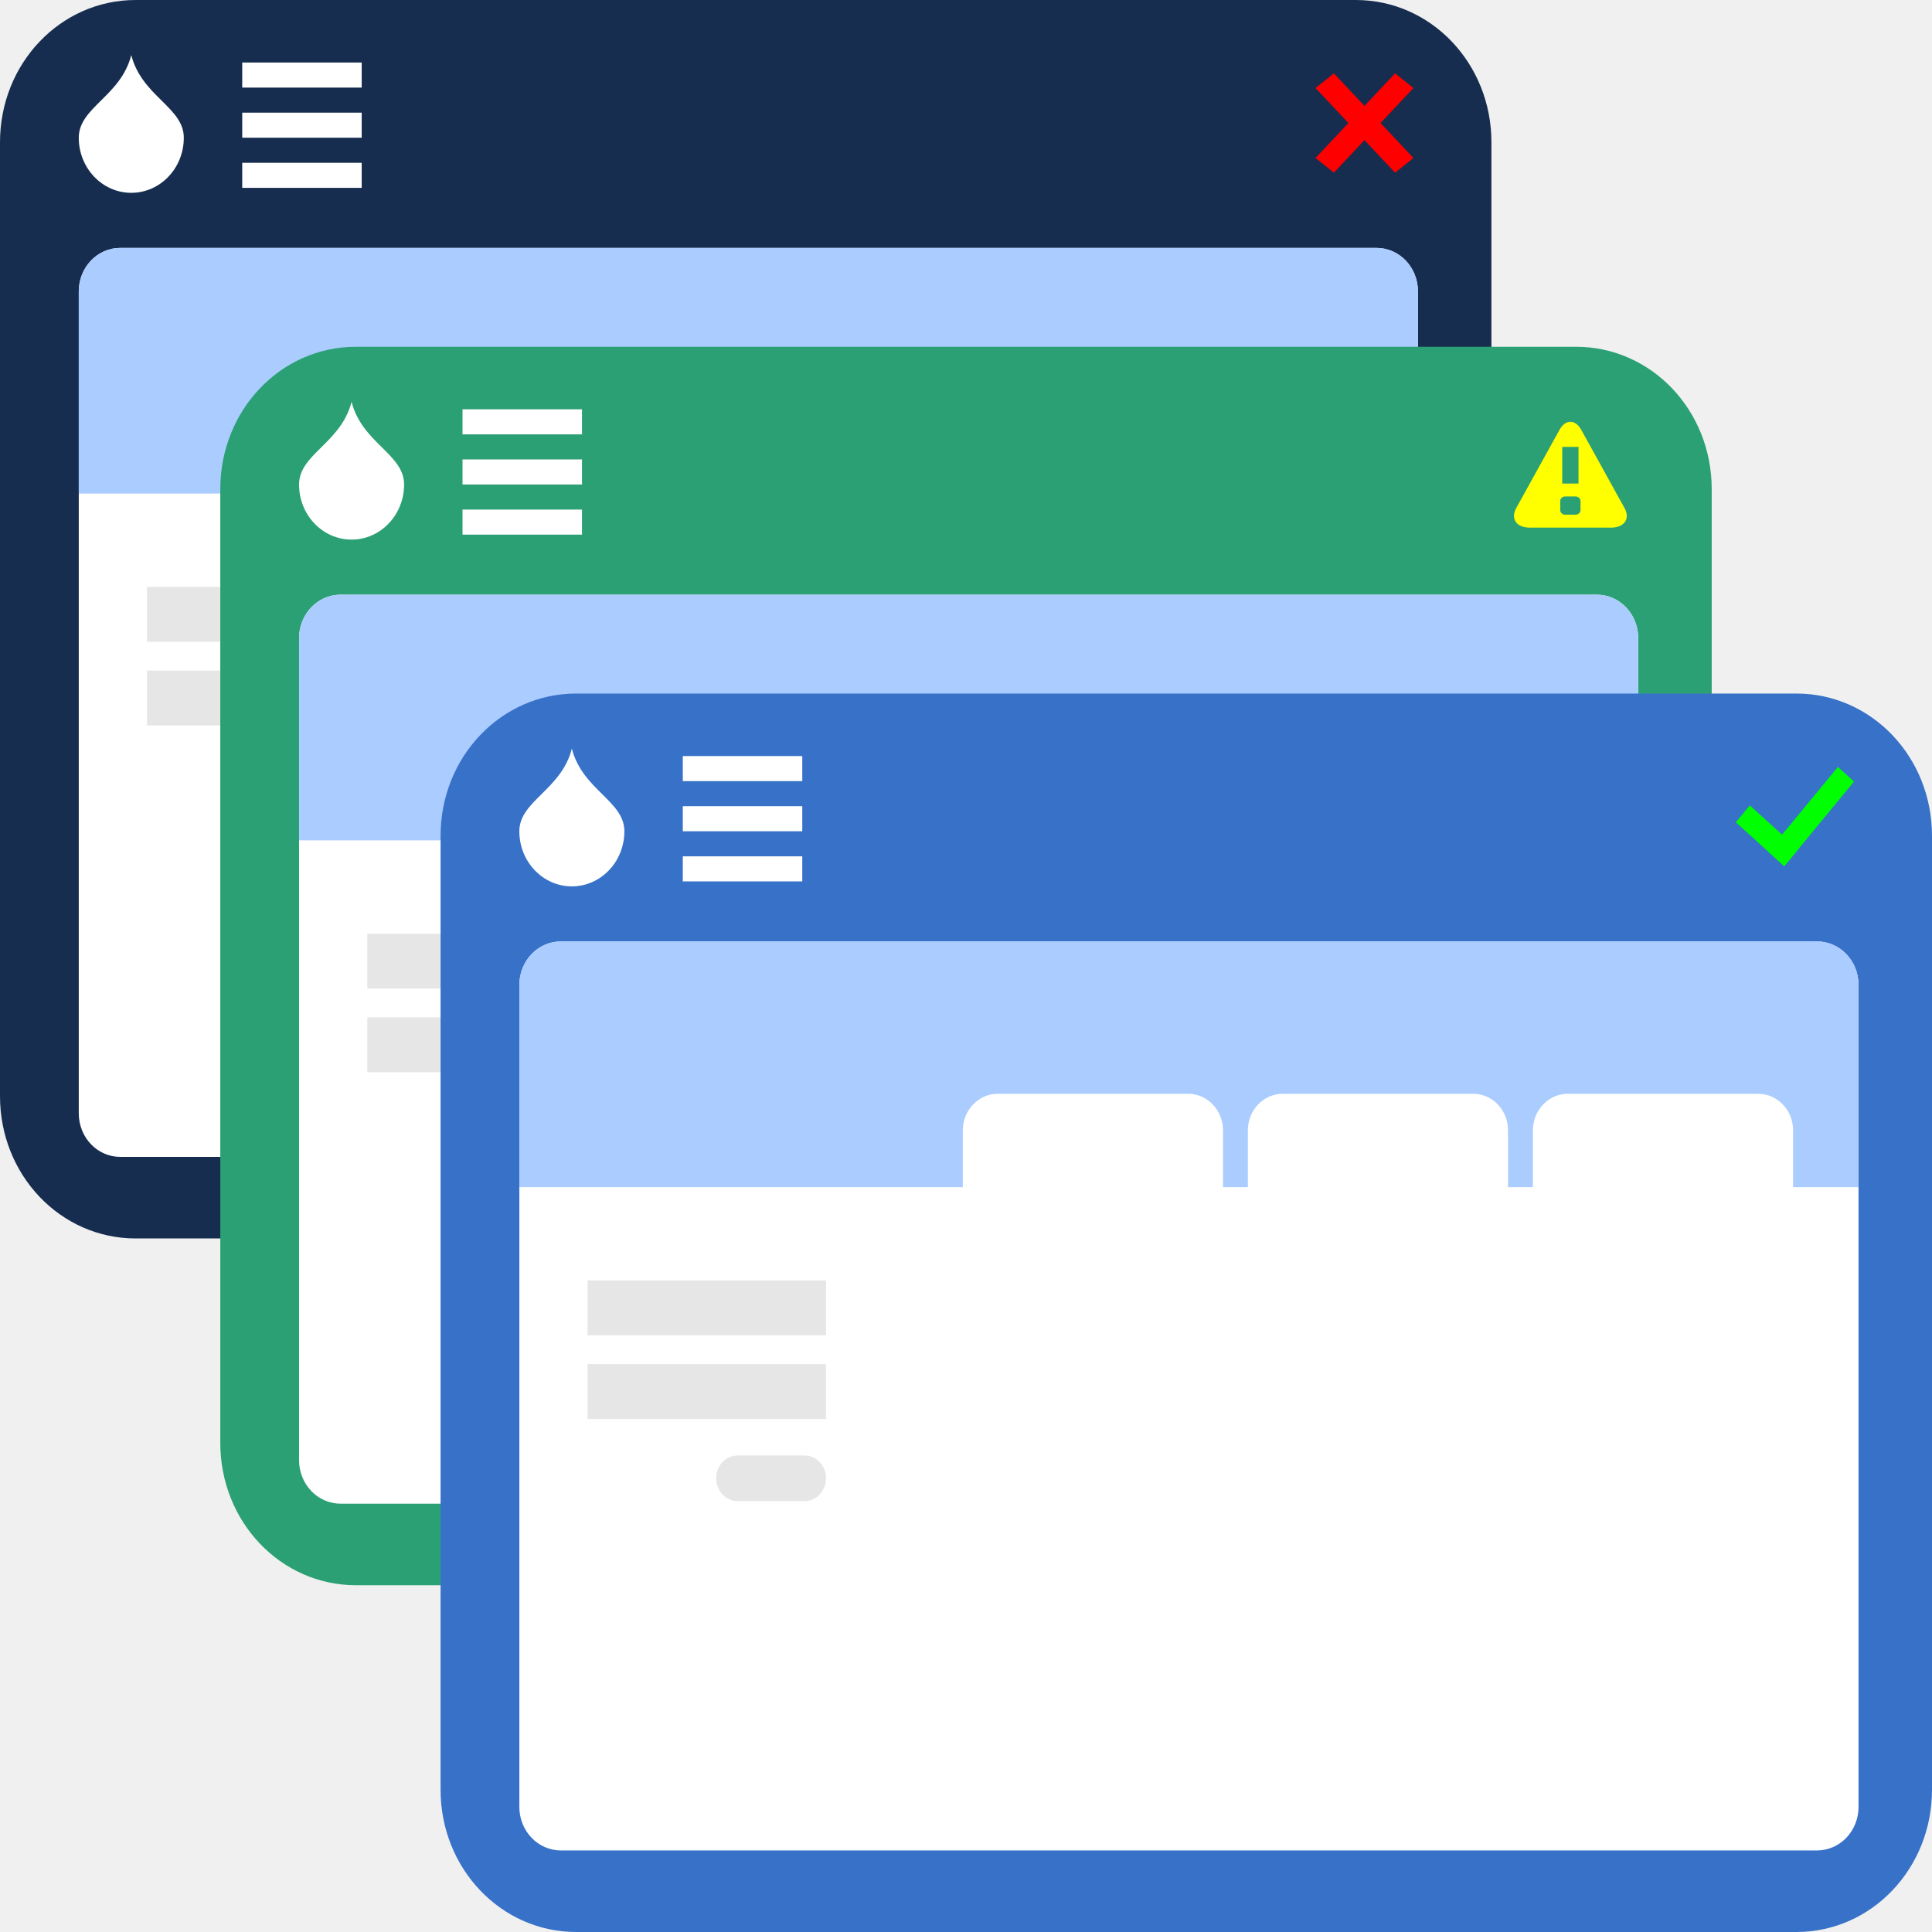
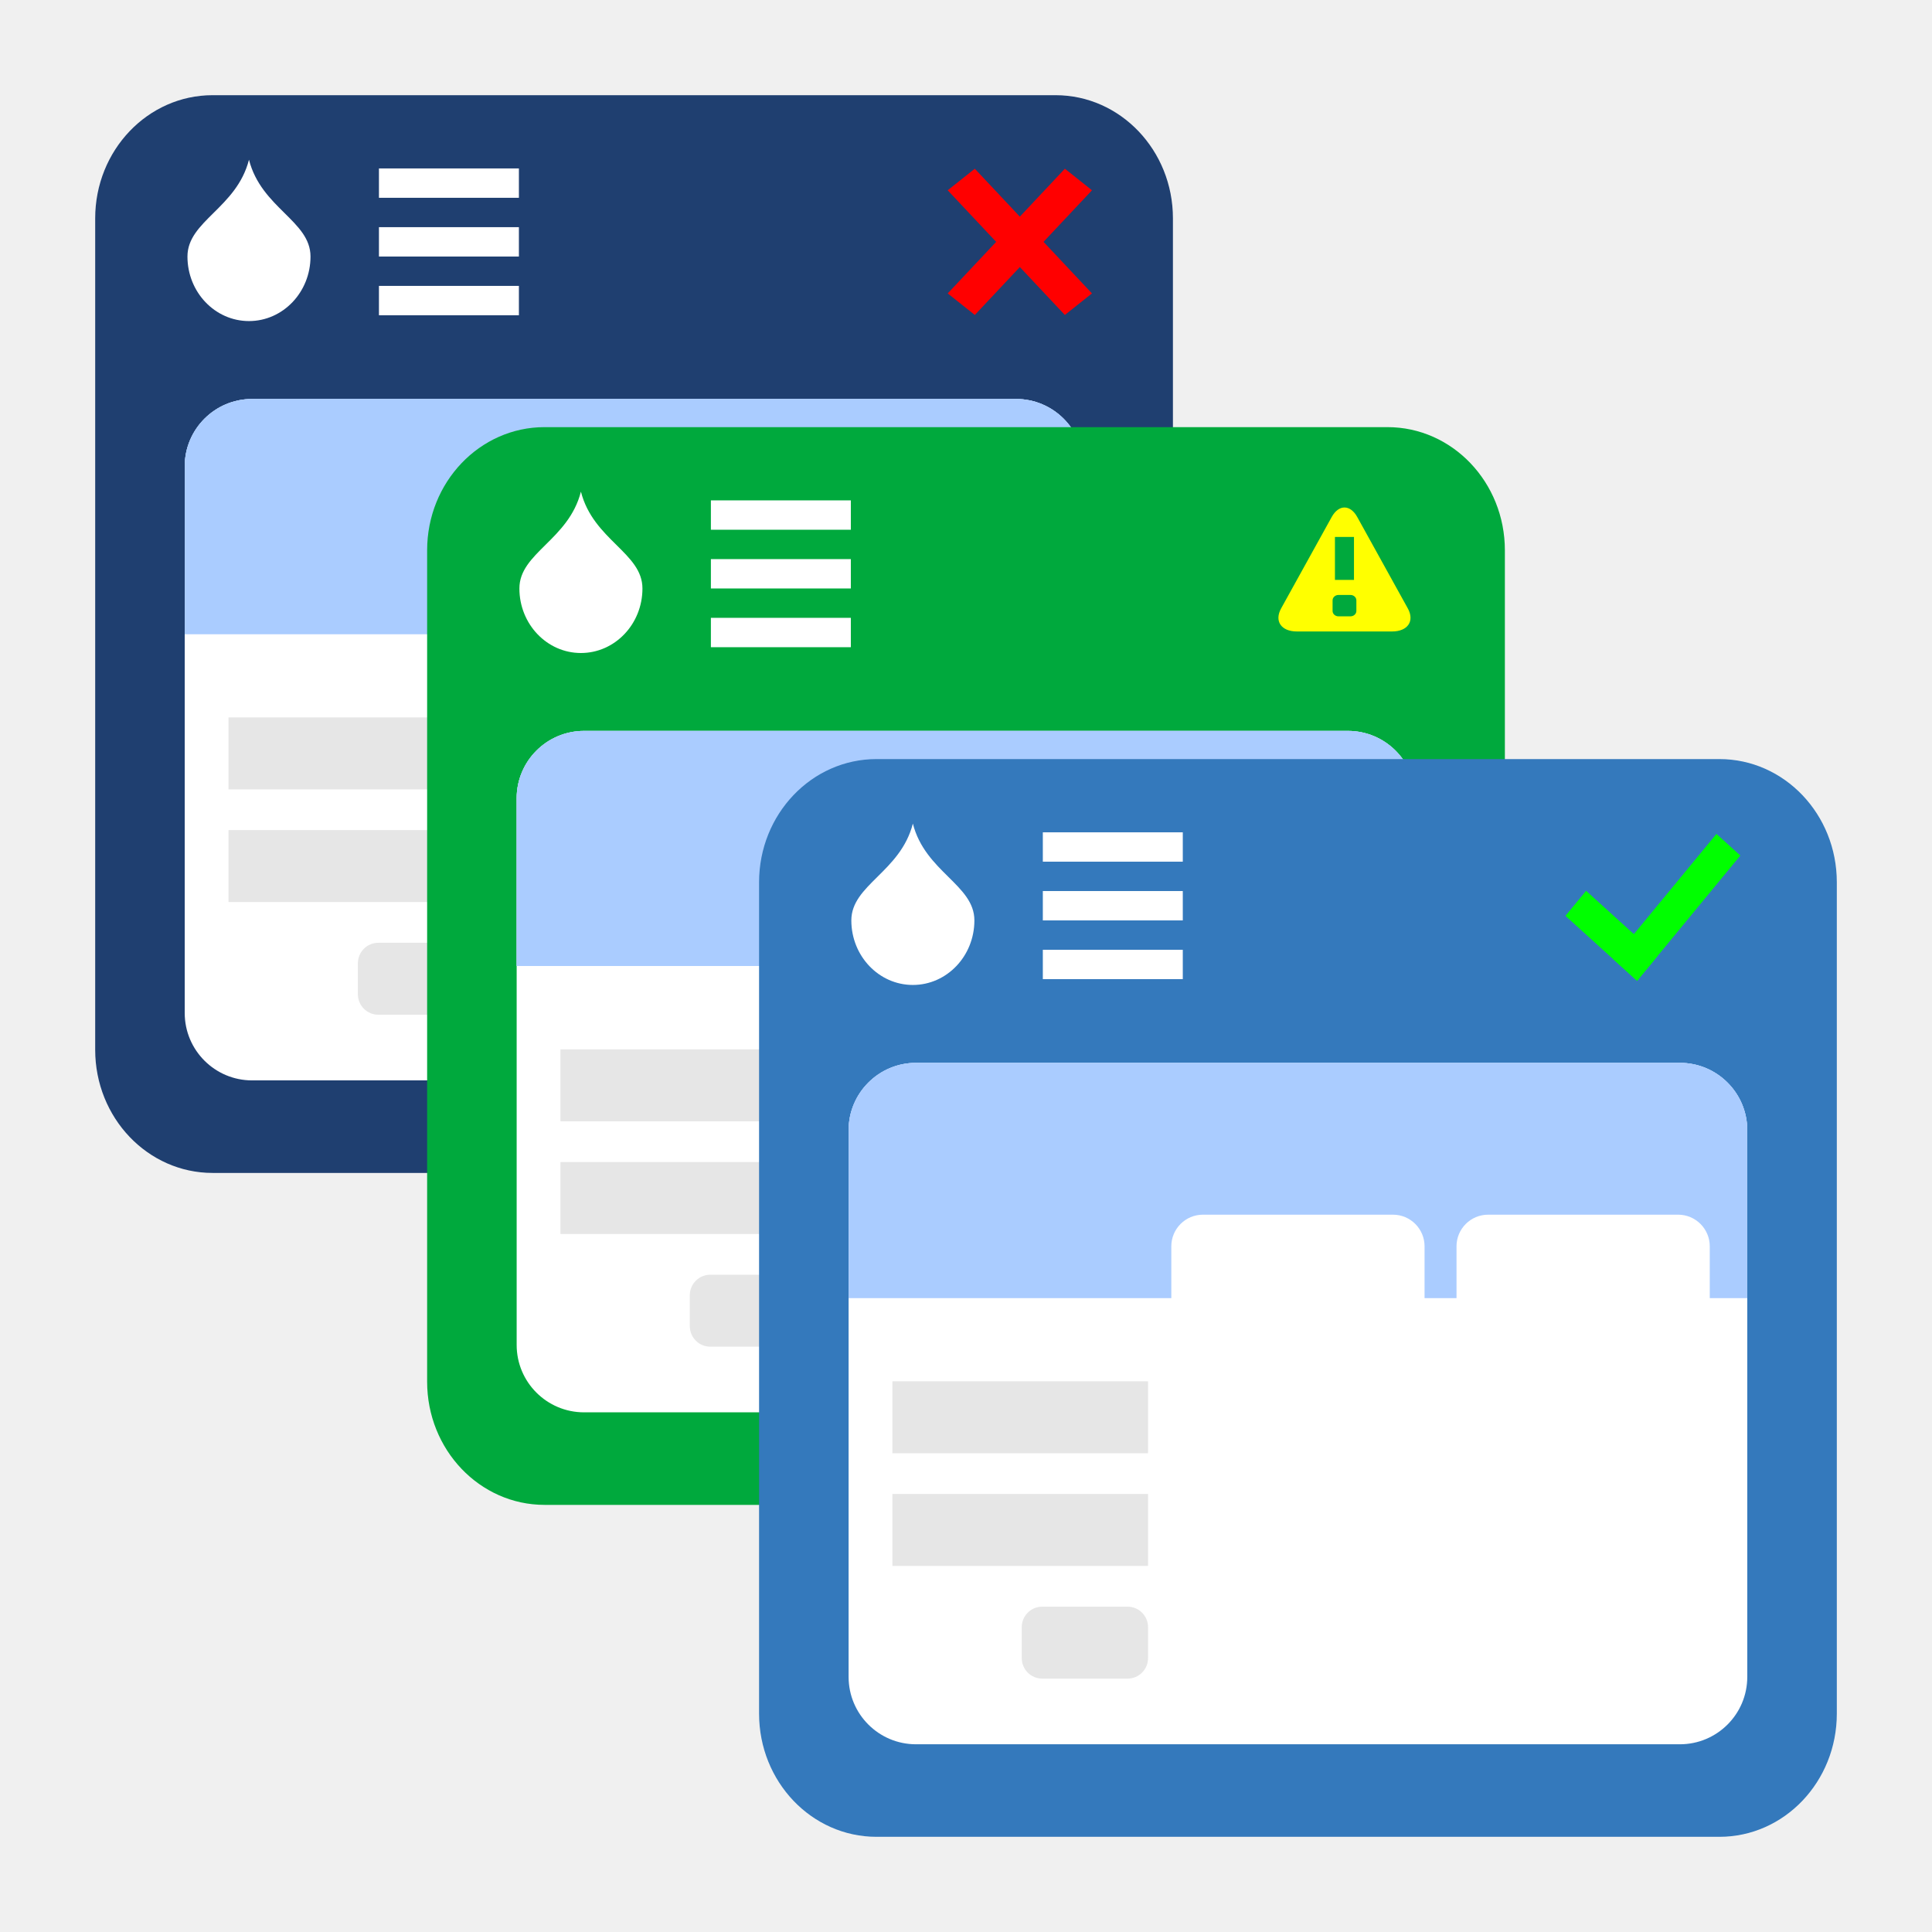
<svg xmlns="http://www.w3.org/2000/svg" width="210mm" height="210mm" viewBox="0 0 210 210" version="1.1" id="svg5" xml:space="preserve">
  <defs id="defs2">
    <clipPath clipPathUnits="userSpaceOnUse" id="clipPath1159">
      <path id="path1161" style="fill:#ffffff;stroke-width:0.27" d="M 17.412,29.104 H 143.983 c 2.318,0 4.183,1.866 4.183,4.183 v 78.946 c 0,2.318 -1.866,4.183 -4.183,4.183 H 17.412 c -2.318,0 -4.183,-1.866 -4.183,-4.183 V 33.287 c 0,-2.318 1.866,-4.183 4.183,-4.183 z" />
    </clipPath>
+     <clipPath clipPathUnits="userSpaceOnUse" id="clipPath5663">
+       <path id="path5665" style="fill:#ffffff;stroke-width:0.285" d="m 23.527,30.762 113.963,0.446 c 2.777,0.011 5.013,1.742 5.013,3.905 v 73.694 c 0,2.163 -2.236,3.916 -5.013,3.905 L 23.527,112.266 c -2.777,-0.011 -5.013,-1.742 -5.013,-3.905 V 34.667 c 0,-2.163 2.236,-3.916 5.013,-3.905 z" />
+     </clipPath>
+     <clipPath clipPathUnits="userSpaceOnUse" id="clipPath5677">
+       <rect style="fill:#ffffff;fill-opacity:1;stroke-width:0.224" id="rect5679" width="102.362" height="77.639" x="13.949" y="30.627" ry="7.677" />
+     </clipPath>
  </defs>
-   <g id="layer1">
+   <g id="layer1" style="display:none">
    <g id="g1947" transform="matrix(1.078746,0,0,1.131602,-5.708365,-5.988059)">
      <g id="g768" transform="translate(0,0.1133423)">
        <rect style="fill:#ffffff;stroke-width:0.24" id="rect429" width="113.771" height="6.615" x="34.396" y="25.069" ry="0" rx="0" />
        <path id="rect649" style="fill:#ffffff;stroke-width:0.342" d="m 17.198,28.377 5.292,-3.307 v 6.615 z" />
        <path id="path748" style="fill:#ffffff;stroke-width:0.342" d="M 30.427,28.377 25.135,25.069 v 6.615 z" />
      </g>
      <g id="g1144">
        <g id="g1124">
          <path id="rect115" style="fill:#162d4f;fill-opacity:1;stroke-width:0.265" d="M 18.955,5.292 H 141.906 c 7.569,0 13.663,6.094 13.663,13.663 v 91.633 c 0,7.569 -6.094,13.663 -13.663,13.663 H 18.955 c -7.569,0 -13.663,-6.094 -13.663,-13.663 V 18.955 c 0,-7.569 6.094,-13.663 13.663,-13.663 z" />
          <path id="path849" style="fill:#ffffff;stroke-width:0.238" d="m 23.812,18.521 c 0,2.923 -2.369,5.292 -5.292,5.292 -2.923,0 -5.292,-2.369 -5.292,-5.292 0,-2.923 4.228,-3.969 5.292,-7.938 1.063,3.969 5.292,5.015 5.292,7.938 z" />
          <g id="g974" transform="matrix(1.299999,0,0,1.82,-2.976549,-12.77937)">
            <path id="rect956" style="fill:#ffffff;stroke-width:0.265" d="m 25.135,13.229 h 9.26 v 1.323 h -9.26 z" />
            <path id="rect962" style="fill:#ffffff;stroke-width:0.265" d="m 25.135,15.875 h 9.26 v 1.323 h -9.26 z" />
            <path id="rect964" style="fill:#ffffff;stroke-width:0.265" d="m 25.135,18.521 h 9.26 v 1.323 h -9.26 z" />
          </g>
          <g id="g982" transform="matrix(1.001113,0.7589101,-1.211447,1.229207,-29.14624,-137.3708)" style="fill:#ff0000">
            <path id="rect978" style="fill:#ff0000;stroke-width:0.313" d="m 184.415,7.937 h 1.852 v 6.615 h -1.852 z" />
            <path id="path4155" style="fill:#ff0000;stroke-width:0.313" d="m 180.893,10.112 -0.268,1.309 9.163,0.957 0.268,-1.309 z" />
          </g>
        </g>
      </g>
      <path id="rect1043" style="fill:#ffffff;stroke-width:0.27" d="M 17.412,29.104 H 143.983 c 2.318,0 4.183,1.866 4.183,4.183 v 78.946 c 0,2.318 -1.866,4.183 -4.183,4.183 H 17.412 c -2.318,0 -4.183,-1.866 -4.183,-4.183 V 33.287 c 0,-2.318 1.866,-4.183 4.183,-4.183 z" />
      <rect style="fill:#aaccff;stroke-width:0.265" id="rect1097" width="143.351" height="27.519" x="9.446" y="25.183" ry="0.066" clip-path="url(#clipPath1159)" />
      <g id="g1178" transform="translate(12.22405,0.1391191)">
        <rect style="fill:#ffffff;stroke-width:0.265" id="rect1167" width="26.218" height="17.933" x="103.131" y="43.596" ry="3.519" />
        <rect style="fill:#ffffff;stroke-width:0.265" id="rect1171" width="26.218" height="17.933" x="45.691" y="43.596" ry="3.519" />
        <rect style="fill:#ffffff;stroke-width:0.265" id="rect1173" width="26.218" height="17.933" x="74.411" y="43.596" ry="3.519" />
      </g>
      <rect style="fill:#e6e6e6;stroke-width:0.265" id="rect1234" width="24.026" height="5.272" x="20.104" y="61.668" />
      <rect style="fill:#e6e6e6;stroke-width:0.265" id="rect1236" width="24.026" height="5.272" x="20.104" y="69.704" />
      <rect style="fill:#e6e6e6;stroke-width:0.265" id="rect1238" width="11.07" height="4.372" x="33.06" y="78.482" ry="2.186" />
    </g>
-   </g>
-   <g id="g5015" transform="matrix(1.078746,0,0,1.131602,-8.878841,4.81165)">
-     <g id="g2005" transform="translate(25.13542,23.7653)">
-       <g id="g1985">
-         <g id="g1983">
-           <path id="path1965" style="fill:#2ca075;fill-opacity:1;stroke-width:0.265" d="M 18.955,5.292 H 141.906 c 7.569,0 13.663,6.094 13.663,13.663 v 91.633 c 0,7.569 -6.094,13.663 -13.663,13.663 H 18.955 c -7.569,0 -13.663,-6.094 -13.663,-13.663 V 18.955 c 0,-7.569 6.094,-13.663 13.663,-13.663 z" />
-           <path id="path1967" style="fill:#ffffff;stroke-width:0.238" d="m 23.812,18.521 c 0,2.923 -2.369,5.292 -5.292,5.292 -2.923,0 -5.292,-2.369 -5.292,-5.292 0,-2.923 4.228,-3.969 5.292,-7.938 1.063,3.969 5.292,5.015 5.292,7.938 z" />
-           <g id="g1975" transform="matrix(1.299999,0,0,1.82,-2.976549,-12.77937)">
-             <path id="path1969" style="fill:#ffffff;stroke-width:0.265" d="m 25.135,13.229 h 9.26 v 1.323 h -9.26 z" />
-             <path id="path1971" style="fill:#ffffff;stroke-width:0.265" d="m 25.135,15.875 h 9.26 v 1.323 h -9.26 z" />
-             <path id="path1973" style="fill:#ffffff;stroke-width:0.265" d="m 25.135,18.521 h 9.26 v 1.323 h -9.26 z" />
+     <g id="g5015" transform="matrix(1.078746,0,0,1.131602,-8.87884,4.811651)">
+       <g id="g2005" transform="translate(25.13542,23.7653)">
+         <g id="g1985">
+           <g id="g1983">
+             <path id="path1965" style="fill:#2ca075;fill-opacity:1;stroke-width:0.265" d="M 18.955,5.292 H 141.906 c 7.569,0 13.663,6.094 13.663,13.663 v 91.633 c 0,7.569 -6.094,13.663 -13.663,13.663 H 18.955 c -7.569,0 -13.663,-6.094 -13.663,-13.663 V 18.955 c 0,-7.569 6.094,-13.663 13.663,-13.663 z" />
+             <path id="path1967" style="fill:#ffffff;stroke-width:0.238" d="m 23.812,18.521 c 0,2.923 -2.369,5.292 -5.292,5.292 -2.923,0 -5.292,-2.369 -5.292,-5.292 0,-2.923 4.228,-3.969 5.292,-7.938 1.063,3.969 5.292,5.015 5.292,7.938 z" />
+             <g id="g1975" transform="matrix(1.299999,0,0,1.82,-2.976549,-12.77937)">
+               <path id="path1969" style="fill:#ffffff;stroke-width:0.265" d="m 25.135,13.229 h 9.26 v 1.323 h -9.26 z" />
+               <path id="path1971" style="fill:#ffffff;stroke-width:0.265" d="m 25.135,15.875 h 9.26 v 1.323 h -9.26 z" />
+               <path id="path1973" style="fill:#ffffff;stroke-width:0.265" d="m 25.135,18.521 h 9.26 v 1.323 h -9.26 z" />
+             </g>
          </g>
        </g>
+         <path id="path1987" style="fill:#ffffff;stroke-width:0.27" d="M 17.412,29.104 H 143.983 c 2.318,0 4.183,1.866 4.183,4.183 v 78.946 c 0,2.318 -1.866,4.183 -4.183,4.183 H 17.412 c -2.318,0 -4.183,-1.866 -4.183,-4.183 V 33.287 c 0,-2.318 1.866,-4.183 4.183,-4.183 z" />
+         <rect style="fill:#aaccff;stroke-width:0.265" id="rect1989" width="143.351" height="27.519" x="9.446" y="25.183" ry="0.066" clip-path="url(#clipPath1159)" />
+         <g id="g1997" transform="translate(12.22405,0.1391191)">
+           <rect style="fill:#ffffff;stroke-width:0.265" id="rect1991" width="26.218" height="17.933" x="103.131" y="43.596" ry="3.519" />
+           <rect style="fill:#ffffff;stroke-width:0.265" id="rect1993" width="26.218" height="17.933" x="45.691" y="43.596" ry="3.519" />
+           <rect style="fill:#ffffff;stroke-width:0.265" id="rect1995" width="26.218" height="17.933" x="74.411" y="43.596" ry="3.519" />
+         </g>
+         <rect style="fill:#e6e6e6;stroke-width:0.265" id="rect1999" width="24.026" height="5.272" x="20.104" y="61.668" />
+         <rect style="fill:#e6e6e6;stroke-width:0.265" id="rect2001" width="24.026" height="5.272" x="20.104" y="69.704" />
+         <rect style="fill:#e6e6e6;stroke-width:0.265" id="rect2003" width="11.07" height="4.372" x="33.06" y="78.482" ry="2.186" />
      </g>
-       <path id="path1987" style="fill:#ffffff;stroke-width:0.27" d="M 17.412,29.104 H 143.983 c 2.318,0 4.183,1.866 4.183,4.183 v 78.946 c 0,2.318 -1.866,4.183 -4.183,4.183 H 17.412 c -2.318,0 -4.183,-1.866 -4.183,-4.183 V 33.287 c 0,-2.318 1.866,-4.183 4.183,-4.183 z" />
-       <rect style="fill:#aaccff;stroke-width:0.265" id="rect1989" width="143.351" height="27.519" x="9.446" y="25.183" ry="0.066" clip-path="url(#clipPath1159)" />
-       <g id="g1997" transform="translate(12.22405,0.1391191)">
-         <rect style="fill:#ffffff;stroke-width:0.265" id="rect1991" width="26.218" height="17.933" x="103.131" y="43.596" ry="3.519" />
-         <rect style="fill:#ffffff;stroke-width:0.265" id="rect1993" width="26.218" height="17.933" x="45.691" y="43.596" ry="3.519" />
-         <rect style="fill:#ffffff;stroke-width:0.265" id="rect1995" width="26.218" height="17.933" x="74.411" y="43.596" ry="3.519" />
+       <path d="m 171.911,44.536 -4.349,-7.494 c -0.604,-1.04 -1.592,-1.04 -2.197,0 l -4.35,7.494 c -0.604,1.041 0.006,1.892 1.357,1.892 h 8.183 c 1.35,0 1.96,-0.851 1.357,-1.892 z m -6.267,-5.861 h 1.638 v 3.524 h -1.638 z m 1.842,6.072 c 0,0.242 -0.23,0.441 -0.511,0.441 h -1.023 c -0.282,0 -0.512,-0.198 -0.512,-0.441 v -0.873 c 0,-0.242 0.23,-0.441 0.512,-0.441 h 1.023 c 0.281,0 0.511,0.198 0.511,0.441 z" id="path3777" style="fill:#ffff00;stroke-width:0.759" />
+     </g>
+   </g>
+   <g id="layer4" />
+   <g id="g5801" transform="matrix(1.23925,0,0,1.325627,2.702815,3.331676)" style="display:inline">
+     <g id="g5767" transform="matrix(1.019737,0,0,1,0.7717174,0)" style="display:inline">
+       <g id="g5765">
+         <rect style="display:inline;fill:#1f3f70;fill-opacity:1;stroke-width:0.165" id="rect5905" width="92.7" height="88.37" x="5.292" y="5.292" ry="10.099" />
+         <path id="path5755" style="display:inline;fill:#ffffff;stroke-width:0.238" d="m 23.812,18.521 c 0,2.923 -2.369,5.292 -5.292,5.292 -2.923,0 -5.292,-2.369 -5.292,-5.292 0,-2.923 4.228,-3.969 5.292,-7.938 1.063,3.969 5.292,5.015 5.292,7.938 z" />
+         <g id="g5763" transform="matrix(1.299999,0,0,1.82,-2.976549,-12.77937)">
+           <path id="path5757" style="fill:#ffffff;stroke-width:0.265" d="m 25.135,13.229 h 9.26 v 1.323 h -9.26 z" />
+           <path id="path5759" style="fill:#ffffff;stroke-width:0.265" d="m 25.135,15.875 h 9.26 v 1.323 h -9.26 z" />
+           <path id="path5761" style="fill:#ffffff;stroke-width:0.265" d="m 25.135,18.521 h 9.26 v 1.323 h -9.26 z" />
+         </g>
      </g>
-       <rect style="fill:#e6e6e6;stroke-width:0.265" id="rect1999" width="24.026" height="5.272" x="20.104" y="61.668" />
-       <rect style="fill:#e6e6e6;stroke-width:0.265" id="rect2001" width="24.026" height="5.272" x="20.104" y="69.704" />
-       <rect style="fill:#e6e6e6;stroke-width:0.265" id="rect2003" width="11.07" height="4.372" x="33.06" y="78.482" ry="2.186" />
+       <g id="g5775" transform="matrix(1.258837,0.9542823,-1.52332,1.545651,-131.3601,-176.9309)" style="display:inline;fill:#ff0000">
+         <path id="path5771" style="fill:#ff0000;stroke-width:0.313" d="m 184.415,7.937 h 1.852 v 6.615 h -1.852 z" />
+         <path id="path5773" style="fill:#ff0000;stroke-width:0.313" d="m 180.893,10.112 -0.268,1.309 9.163,0.957 0.268,-1.309 z" />
+       </g>
    </g>
-     <path d="m 171.911,44.536 -4.349,-7.494 c -0.604,-1.04 -1.592,-1.04 -2.197,0 l -4.35,7.494 c -0.604,1.041 0.006,1.892 1.357,1.892 h 8.183 c 1.35,0 1.96,-0.851 1.357,-1.892 z m -6.267,-5.861 h 1.638 v 3.524 h -1.638 z m 1.842,6.072 c 0,0.242 -0.23,0.441 -0.511,0.441 h -1.023 c -0.282,0 -0.512,-0.198 -0.512,-0.441 v -0.873 c 0,-0.242 0.23,-0.441 0.512,-0.441 h 1.023 c 0.281,0 0.511,0.198 0.511,0.441 z" id="path3777" style="fill:#ffff00;stroke-width:0.759" />
+     <path d="m 92.184,20.155 -4.435,-7.494 c -0.616,-1.04 -1.624,-1.04 -2.24,0 l -4.436,7.494 c -0.616,1.041 0.006,1.892 1.383,1.892 h 8.345 c 1.377,0 1.999,-0.851 1.383,-1.892 z m -6.391,-5.861 h 1.67 v 3.524 h -1.67 z m 1.879,6.072 c 0,0.242 -0.234,0.441 -0.521,0.441 h -1.043 c -0.288,0 -0.522,-0.198 -0.522,-0.441 v -0.873 c 0,-0.242 0.234,-0.441 0.522,-0.441 h 1.043 c 0.287,0 0.521,0.198 0.521,0.441 z" id="path5769" style="display:none;fill:#ffff00;stroke-width:0.767" />
+     <g id="g5793" transform="matrix(0.7700409,0,0,0.7196677,3.279672,8.158838)">
+       <rect style="fill:#ffffff;fill-opacity:1;stroke-width:0.224" id="rect5777" width="102.362" height="77.639" x="13.949" y="30.627" ry="7.677" />
+       <rect style="fill:#aaccff;fill-opacity:1;stroke-width:0.224" id="rect5779" width="107.726" height="34.829" x="11.401" y="22.583" ry="0" clip-path="url(#clipPath5677)" />
+       <rect style="fill:#aaccff;fill-opacity:1;stroke-width:0.224" id="rect5781" width="107.726" height="34.829" x="11.401" y="22.583" ry="0" clip-path="url(#clipPath5677)" />
+       <rect style="fill:#ffffff;fill-opacity:1;stroke-width:0.135" id="rect5783" width="28.846" height="19.387" x="83.192" y="47.926" ry="3.603" />
+       <rect style="fill:#ffffff;fill-opacity:1;stroke-width:0.135" id="rect5785" width="28.846" height="19.387" x="50.707" y="47.926" ry="3.603" />
+       <rect style="fill:#e6e6e6;stroke-width:0.363" id="rect5787" width="29.12" height="8.199" x="18.936" y="66.91" />
+       <rect style="fill:#e6e6e6;stroke-width:0.363" id="rect5789" width="29.12" height="8.199" x="18.936" y="79.748" />
+       <rect style="fill:#e6e6e6;stroke-width:0.413" id="rect5791" width="14.385" height="8.199" x="33.672" y="92.586" ry="2.334" />
+     </g>
+     <g id="g5799" transform="matrix(1.131139,0.9587856,-1.368792,1.552945,-107.5943,-177.713)" style="display:none">
+       <path id="path5795" style="fill:#00ff00;stroke-width:0.313" d="m 180.71,13.229 h 5.556 v 1.323 h -5.556 z" />
+       <path id="path5797" style="fill:#00ff00;stroke-width:0.313" d="m 184.415,7.937 h 1.852 v 6.615 h -1.852 z" />
+     </g>
  </g>
-   <g id="g2063" transform="matrix(1.057868,0,0,1.131602,41.36378,69.39708)">
-     <g id="g2043" transform="matrix(1.019737,0,0,1,0.7717174,0)">
-       <g id="g2041">
-         <path id="path2023" style="fill:#3771c8;stroke-width:0.265" d="M 18.955,5.292 H 141.906 c 7.569,0 13.663,6.094 13.663,13.663 v 91.633 c 0,7.569 -6.094,13.663 -13.663,13.663 H 18.955 c -7.569,0 -13.663,-6.094 -13.663,-13.663 V 18.955 c 0,-7.569 6.094,-13.663 13.663,-13.663 z" />
-         <path id="path2025" style="fill:#ffffff;stroke-width:0.238" d="m 23.812,18.521 c 0,2.923 -2.369,5.292 -5.292,5.292 -2.923,0 -5.292,-2.369 -5.292,-5.292 0,-2.923 4.228,-3.969 5.292,-7.938 1.063,3.969 5.292,5.015 5.292,7.938 z" />
-         <g id="g2033" transform="matrix(1.299999,0,0,1.82,-2.976549,-12.77937)">
-           <path id="path2027" style="fill:#ffffff;stroke-width:0.265" d="m 25.135,13.229 h 9.26 v 1.323 h -9.26 z" />
-           <path id="path2029" style="fill:#ffffff;stroke-width:0.265" d="m 25.135,15.875 h 9.26 v 1.323 h -9.26 z" />
-           <path id="path2031" style="fill:#ffffff;stroke-width:0.265" d="m 25.135,18.521 h 9.26 v 1.323 h -9.26 z" />
-         </g>
-         <g id="g2039" transform="matrix(0.8780047,0.7589101,-1.062474,1.229207,-7.397821,-137.3708)">
-           <path id="path2035" style="fill:#00ff00;stroke-width:0.313" d="m 180.71,13.229 h 5.556 v 1.323 h -5.556 z" />
-           <path id="path2037" style="fill:#00ff00;stroke-width:0.313" d="m 184.415,7.937 h 1.852 v 6.615 h -1.852 z" />
+   <g id="g5961" transform="matrix(1.23925,0,0,1.325627,38.78349,39.41234)" style="display:inline">
+     <g id="g5927" transform="matrix(1.019737,0,0,1,0.7717174,0)" style="display:inline">
+       <g id="g5925">
+         <rect style="display:inline;fill:#00a93d;fill-opacity:1;stroke-width:0.165" id="rect5913" width="92.7" height="88.37" x="5.292" y="5.292" ry="10.099" />
+         <path id="path5915" style="display:inline;fill:#ffffff;stroke-width:0.238" d="m 23.812,18.521 c 0,2.923 -2.369,5.292 -5.292,5.292 -2.923,0 -5.292,-2.369 -5.292,-5.292 0,-2.923 4.228,-3.969 5.292,-7.938 1.063,3.969 5.292,5.015 5.292,7.938 z" />
+         <g id="g5923" transform="matrix(1.299999,0,0,1.82,-2.976549,-12.77937)">
+           <path id="path5917" style="fill:#ffffff;stroke-width:0.265" d="m 25.135,13.229 h 9.26 v 1.323 h -9.26 z" />
+           <path id="path5919" style="fill:#ffffff;stroke-width:0.265" d="m 25.135,15.875 h 9.26 v 1.323 h -9.26 z" />
+           <path id="path5921" style="fill:#ffffff;stroke-width:0.265" d="m 25.135,18.521 h 9.26 v 1.323 h -9.26 z" />
        </g>
      </g>
    </g>
-     <path id="path2045" style="fill:#ffffff;stroke-width:0.272" d="M 18.528,29.104 H 147.597 c 2.363,0 4.266,1.866 4.266,4.183 v 78.946 c 0,2.318 -1.903,4.183 -4.266,4.183 H 18.528 c -2.363,0 -4.266,-1.866 -4.266,-4.183 V 33.287 c 0,-2.318 1.903,-4.183 4.266,-4.183 z" />
-     <rect style="fill:#aaccff;stroke-width:0.265" id="rect2047" width="143.351" height="27.519" x="9.446" y="25.183" ry="0.066" clip-path="url(#clipPath1159)" transform="matrix(1.019737,0,0,1,0.7717174,0)" />
-     <g id="g2055" transform="matrix(1.019737,0,0,1,13.23703,0.1391191)">
-       <rect style="fill:#ffffff;stroke-width:0.265" id="rect2049" width="26.218" height="17.933" x="103.131" y="43.596" ry="3.519" />
-       <rect style="fill:#ffffff;stroke-width:0.265" id="rect2051" width="26.218" height="17.933" x="45.691" y="43.596" ry="3.519" />
-       <rect style="fill:#ffffff;stroke-width:0.265" id="rect2053" width="26.218" height="17.933" x="74.411" y="43.596" ry="3.519" />
+     <path d="m 92.184,20.155 -4.435,-7.494 c -0.616,-1.04 -1.624,-1.04 -2.24,0 l -4.436,7.494 c -0.616,1.041 0.006,1.892 1.383,1.892 h 8.345 c 1.377,0 1.999,-0.851 1.383,-1.892 z m -6.391,-5.861 h 1.67 v 3.524 h -1.67 z m 1.879,6.072 c 0,0.242 -0.234,0.441 -0.521,0.441 h -1.043 c -0.288,0 -0.522,-0.198 -0.522,-0.441 v -0.873 c 0,-0.242 0.234,-0.441 0.522,-0.441 h 1.043 c 0.287,0 0.521,0.198 0.521,0.441 z" id="path5929" style="display:inline;fill:#ffff00;stroke-width:0.767" />
+     <g id="g5935" transform="matrix(1.020871,0.7589101,-1.235357,1.229207,-88.79971,-135.9582)" style="display:none;fill:#ff0000">
+       <g id="g6019" transform="matrix(1.302054,0,0,1.302054,-57.64652,-3.541135)">
+         <g id="g6014">
+           <path id="path5931" style="fill:#ff0000;stroke-width:0.313" d="m 184.415,7.937 h 1.852 v 6.615 h -1.852 z" />
+         </g>
+         <path id="path5933" style="fill:#ff0000;stroke-width:0.313" d="m 180.893,10.112 -0.268,1.309 9.163,0.957 0.268,-1.309 z" />
+       </g>
    </g>
-     <rect style="fill:#e6e6e6;stroke-width:0.267" id="rect2057" width="24.5" height="5.272" x="21.273" y="61.668" />
-     <rect style="fill:#e6e6e6;stroke-width:0.267" id="rect2059" width="24.5" height="5.272" x="21.273" y="69.704" />
-     <rect style="fill:#e6e6e6;stroke-width:0.267" id="rect2061" width="11.288" height="4.372" x="34.485" y="78.482" ry="2.186" />
+     <g id="g5953" transform="matrix(0.7700409,0,0,0.7196677,3.279672,8.158838)">
+       <rect style="fill:#ffffff;fill-opacity:1;stroke-width:0.224" id="rect5937" width="102.362" height="77.639" x="13.949" y="30.627" ry="7.677" />
+       <rect style="fill:#aaccff;fill-opacity:1;stroke-width:0.224" id="rect5939" width="107.726" height="34.829" x="11.401" y="22.583" ry="0" clip-path="url(#clipPath5677)" />
+       <rect style="fill:#aaccff;fill-opacity:1;stroke-width:0.224" id="rect5941" width="107.726" height="34.829" x="11.401" y="22.583" ry="0" clip-path="url(#clipPath5677)" />
+       <rect style="fill:#ffffff;fill-opacity:1;stroke-width:0.135" id="rect5943" width="28.846" height="19.387" x="83.192" y="47.926" ry="3.603" />
+       <rect style="fill:#ffffff;fill-opacity:1;stroke-width:0.135" id="rect5945" width="28.846" height="19.387" x="50.707" y="47.926" ry="3.603" />
+       <rect style="fill:#e6e6e6;stroke-width:0.363" id="rect5947" width="29.12" height="8.199" x="18.936" y="66.91" />
+       <rect style="fill:#e6e6e6;stroke-width:0.363" id="rect5949" width="29.12" height="8.199" x="18.936" y="79.748" />
+       <rect style="fill:#e6e6e6;stroke-width:0.413" id="rect5951" width="14.385" height="8.199" x="33.672" y="92.586" ry="2.334" />
+     </g>
+     <g id="g5959" transform="matrix(1.131139,0.9587856,-1.368792,1.552945,-107.5943,-177.713)" style="display:none">
+       <path id="path5955" style="fill:#00ff00;stroke-width:0.313" d="m 180.71,13.229 h 5.556 v 1.323 h -5.556 z" />
+       <path id="path5957" style="fill:#00ff00;stroke-width:0.313" d="m 184.415,7.937 h 1.852 v 6.615 h -1.852 z" />
+     </g>
+   </g>
+   <g id="g6011" transform="matrix(1.23925,0,0,1.325627,74.86416,75.49301)" style="display:inline">
+     <g id="g5977" transform="matrix(1.019737,0,0,1,0.7717174,0)" style="display:inline">
+       <g id="g5975">
+         <rect style="display:inline;fill:#3479bc;fill-opacity:1;stroke-width:0.165" id="rect5963" width="92.7" height="88.37" x="5.292" y="5.292" ry="10.099" />
+         <path id="path5965" style="display:inline;fill:#ffffff;stroke-width:0.238" d="m 23.812,18.521 c 0,2.923 -2.369,5.292 -5.292,5.292 -2.923,0 -5.292,-2.369 -5.292,-5.292 0,-2.923 4.228,-3.969 5.292,-7.938 1.063,3.969 5.292,5.015 5.292,7.938 z" />
+         <g id="g5973" transform="matrix(1.299999,0,0,1.82,-2.976549,-12.77937)">
+           <path id="path5967" style="fill:#ffffff;stroke-width:0.265" d="m 25.135,13.229 h 9.26 v 1.323 h -9.26 z" />
+           <path id="path5969" style="fill:#ffffff;stroke-width:0.265" d="m 25.135,15.875 h 9.26 v 1.323 h -9.26 z" />
+           <path id="path5971" style="fill:#ffffff;stroke-width:0.265" d="m 25.135,18.521 h 9.26 v 1.323 h -9.26 z" />
+         </g>
+       </g>
+     </g>
+     <path d="m 92.184,20.155 -4.435,-7.494 c -0.616,-1.04 -1.624,-1.04 -2.24,0 l -4.436,7.494 c -0.616,1.041 0.006,1.892 1.383,1.892 h 8.345 c 1.377,0 1.999,-0.851 1.383,-1.892 z m -6.391,-5.861 h 1.67 v 3.524 h -1.67 z m 1.879,6.072 c 0,0.242 -0.234,0.441 -0.521,0.441 h -1.043 c -0.288,0 -0.522,-0.198 -0.522,-0.441 v -0.873 c 0,-0.242 0.234,-0.441 0.522,-0.441 h 1.043 c 0.287,0 0.521,0.198 0.521,0.441 z" id="path5979" style="display:none;fill:#ffff00;stroke-width:0.767" />
+     <g id="g5985" transform="matrix(1.020871,0.7589101,-1.235357,1.229207,-88.79971,-135.9582)" style="display:none;fill:#ff0000">
+       <path id="path5981" style="fill:#ff0000;stroke-width:0.313" d="m 184.415,7.937 h 1.852 v 6.615 h -1.852 z" />
+       <path id="path5983" style="fill:#ff0000;stroke-width:0.313" d="m 180.893,10.112 -0.268,1.309 9.163,0.957 0.268,-1.309 z" />
+     </g>
+     <g id="g6003" transform="matrix(0.7700409,0,0,0.7196677,3.279672,8.158838)">
+       <rect style="fill:#ffffff;fill-opacity:1;stroke-width:0.224" id="rect5987" width="102.362" height="77.639" x="13.949" y="30.627" ry="7.677" />
+       <rect style="fill:#aaccff;fill-opacity:1;stroke-width:0.224" id="rect5989" width="107.726" height="34.829" x="11.401" y="22.583" ry="0" clip-path="url(#clipPath5677)" />
+       <rect style="fill:#aaccff;fill-opacity:1;stroke-width:0.224" id="rect5991" width="107.726" height="34.829" x="11.401" y="22.583" ry="0" clip-path="url(#clipPath5677)" />
+       <rect style="fill:#ffffff;fill-opacity:1;stroke-width:0.135" id="rect5993" width="28.846" height="19.387" x="83.192" y="47.926" ry="3.603" />
+       <rect style="fill:#ffffff;fill-opacity:1;stroke-width:0.135" id="rect5995" width="28.846" height="19.387" x="50.707" y="47.926" ry="3.603" />
+       <rect style="fill:#e6e6e6;stroke-width:0.363" id="rect5997" width="29.12" height="8.199" x="18.936" y="66.91" />
+       <rect style="fill:#e6e6e6;stroke-width:0.363" id="rect5999" width="29.12" height="8.199" x="18.936" y="79.748" />
+       <rect style="fill:#e6e6e6;stroke-width:0.413" id="rect6001" width="14.385" height="8.199" x="33.672" y="92.586" ry="2.334" />
+     </g>
+     <g id="g6009" transform="matrix(1.131139,0.9587856,-1.368792,1.552945,-107.5943,-177.713)" style="display:inline">
+       <path id="path6005" style="fill:#00ff00;stroke-width:0.313" d="m 180.71,13.229 h 5.556 v 1.323 h -5.556 z" />
+       <path id="path6007" style="fill:#00ff00;stroke-width:0.313" d="m 184.415,7.937 h 1.852 v 6.615 h -1.852 z" />
+     </g>
  </g>
</svg>
